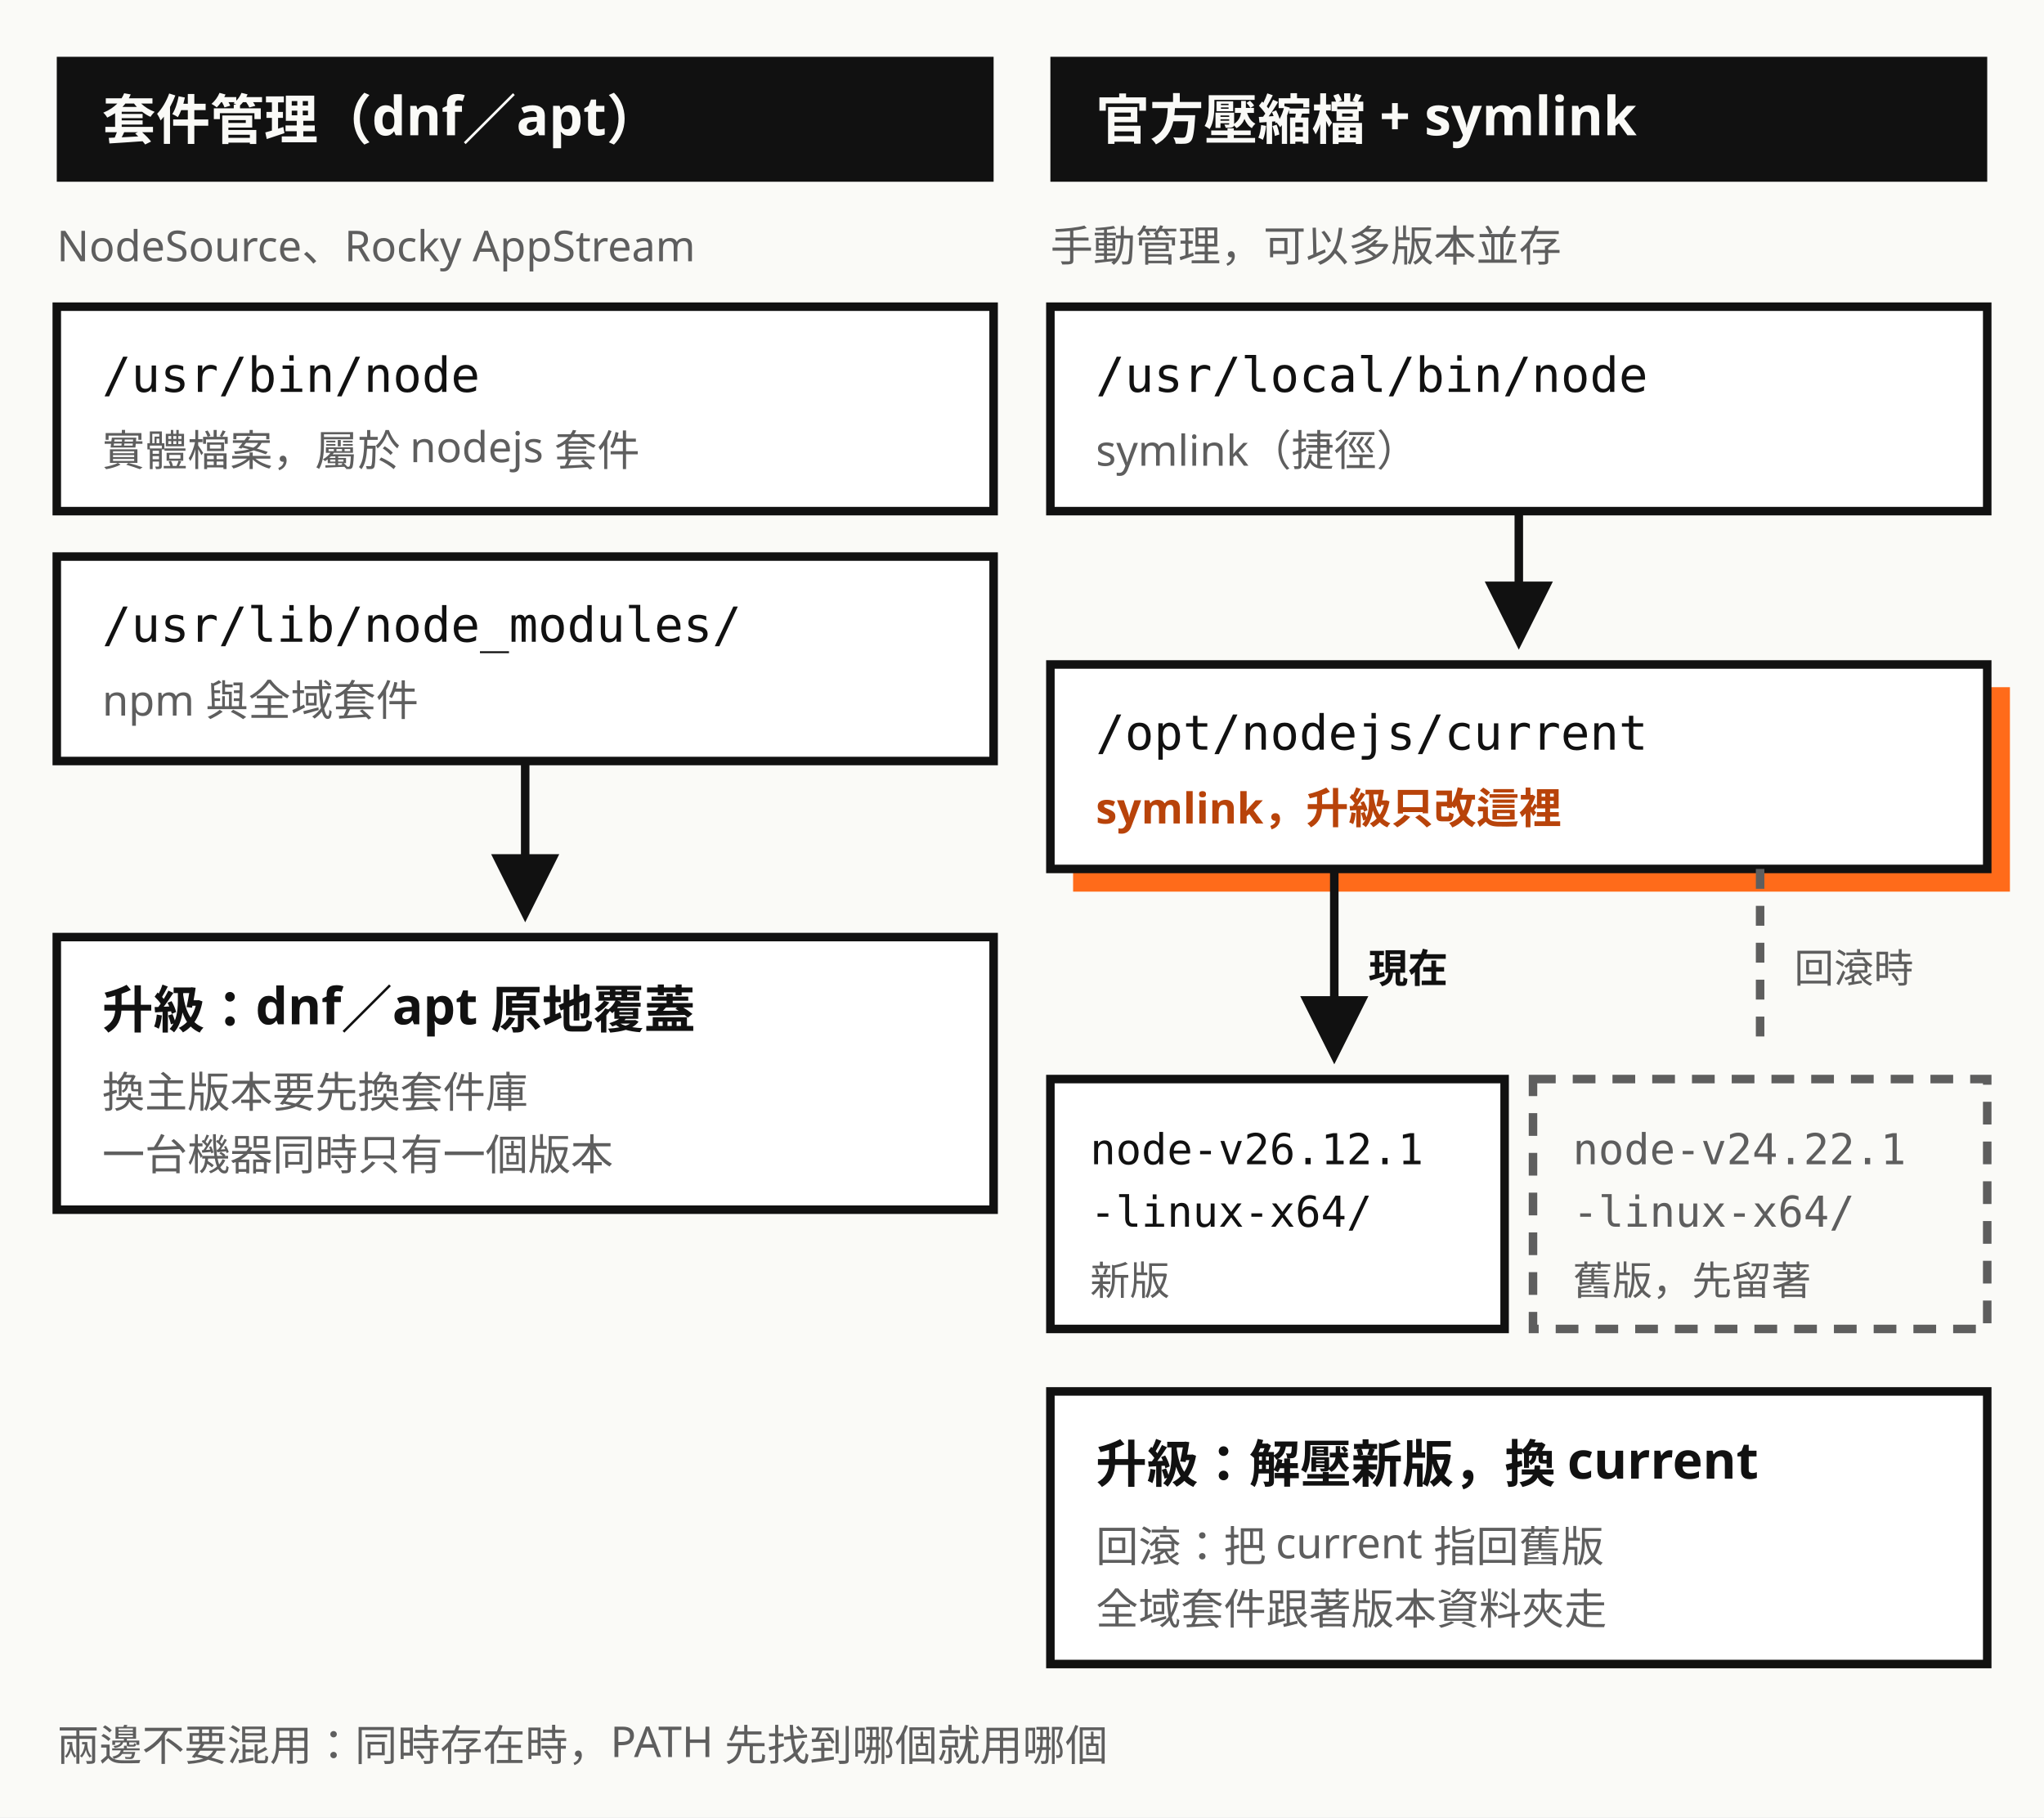
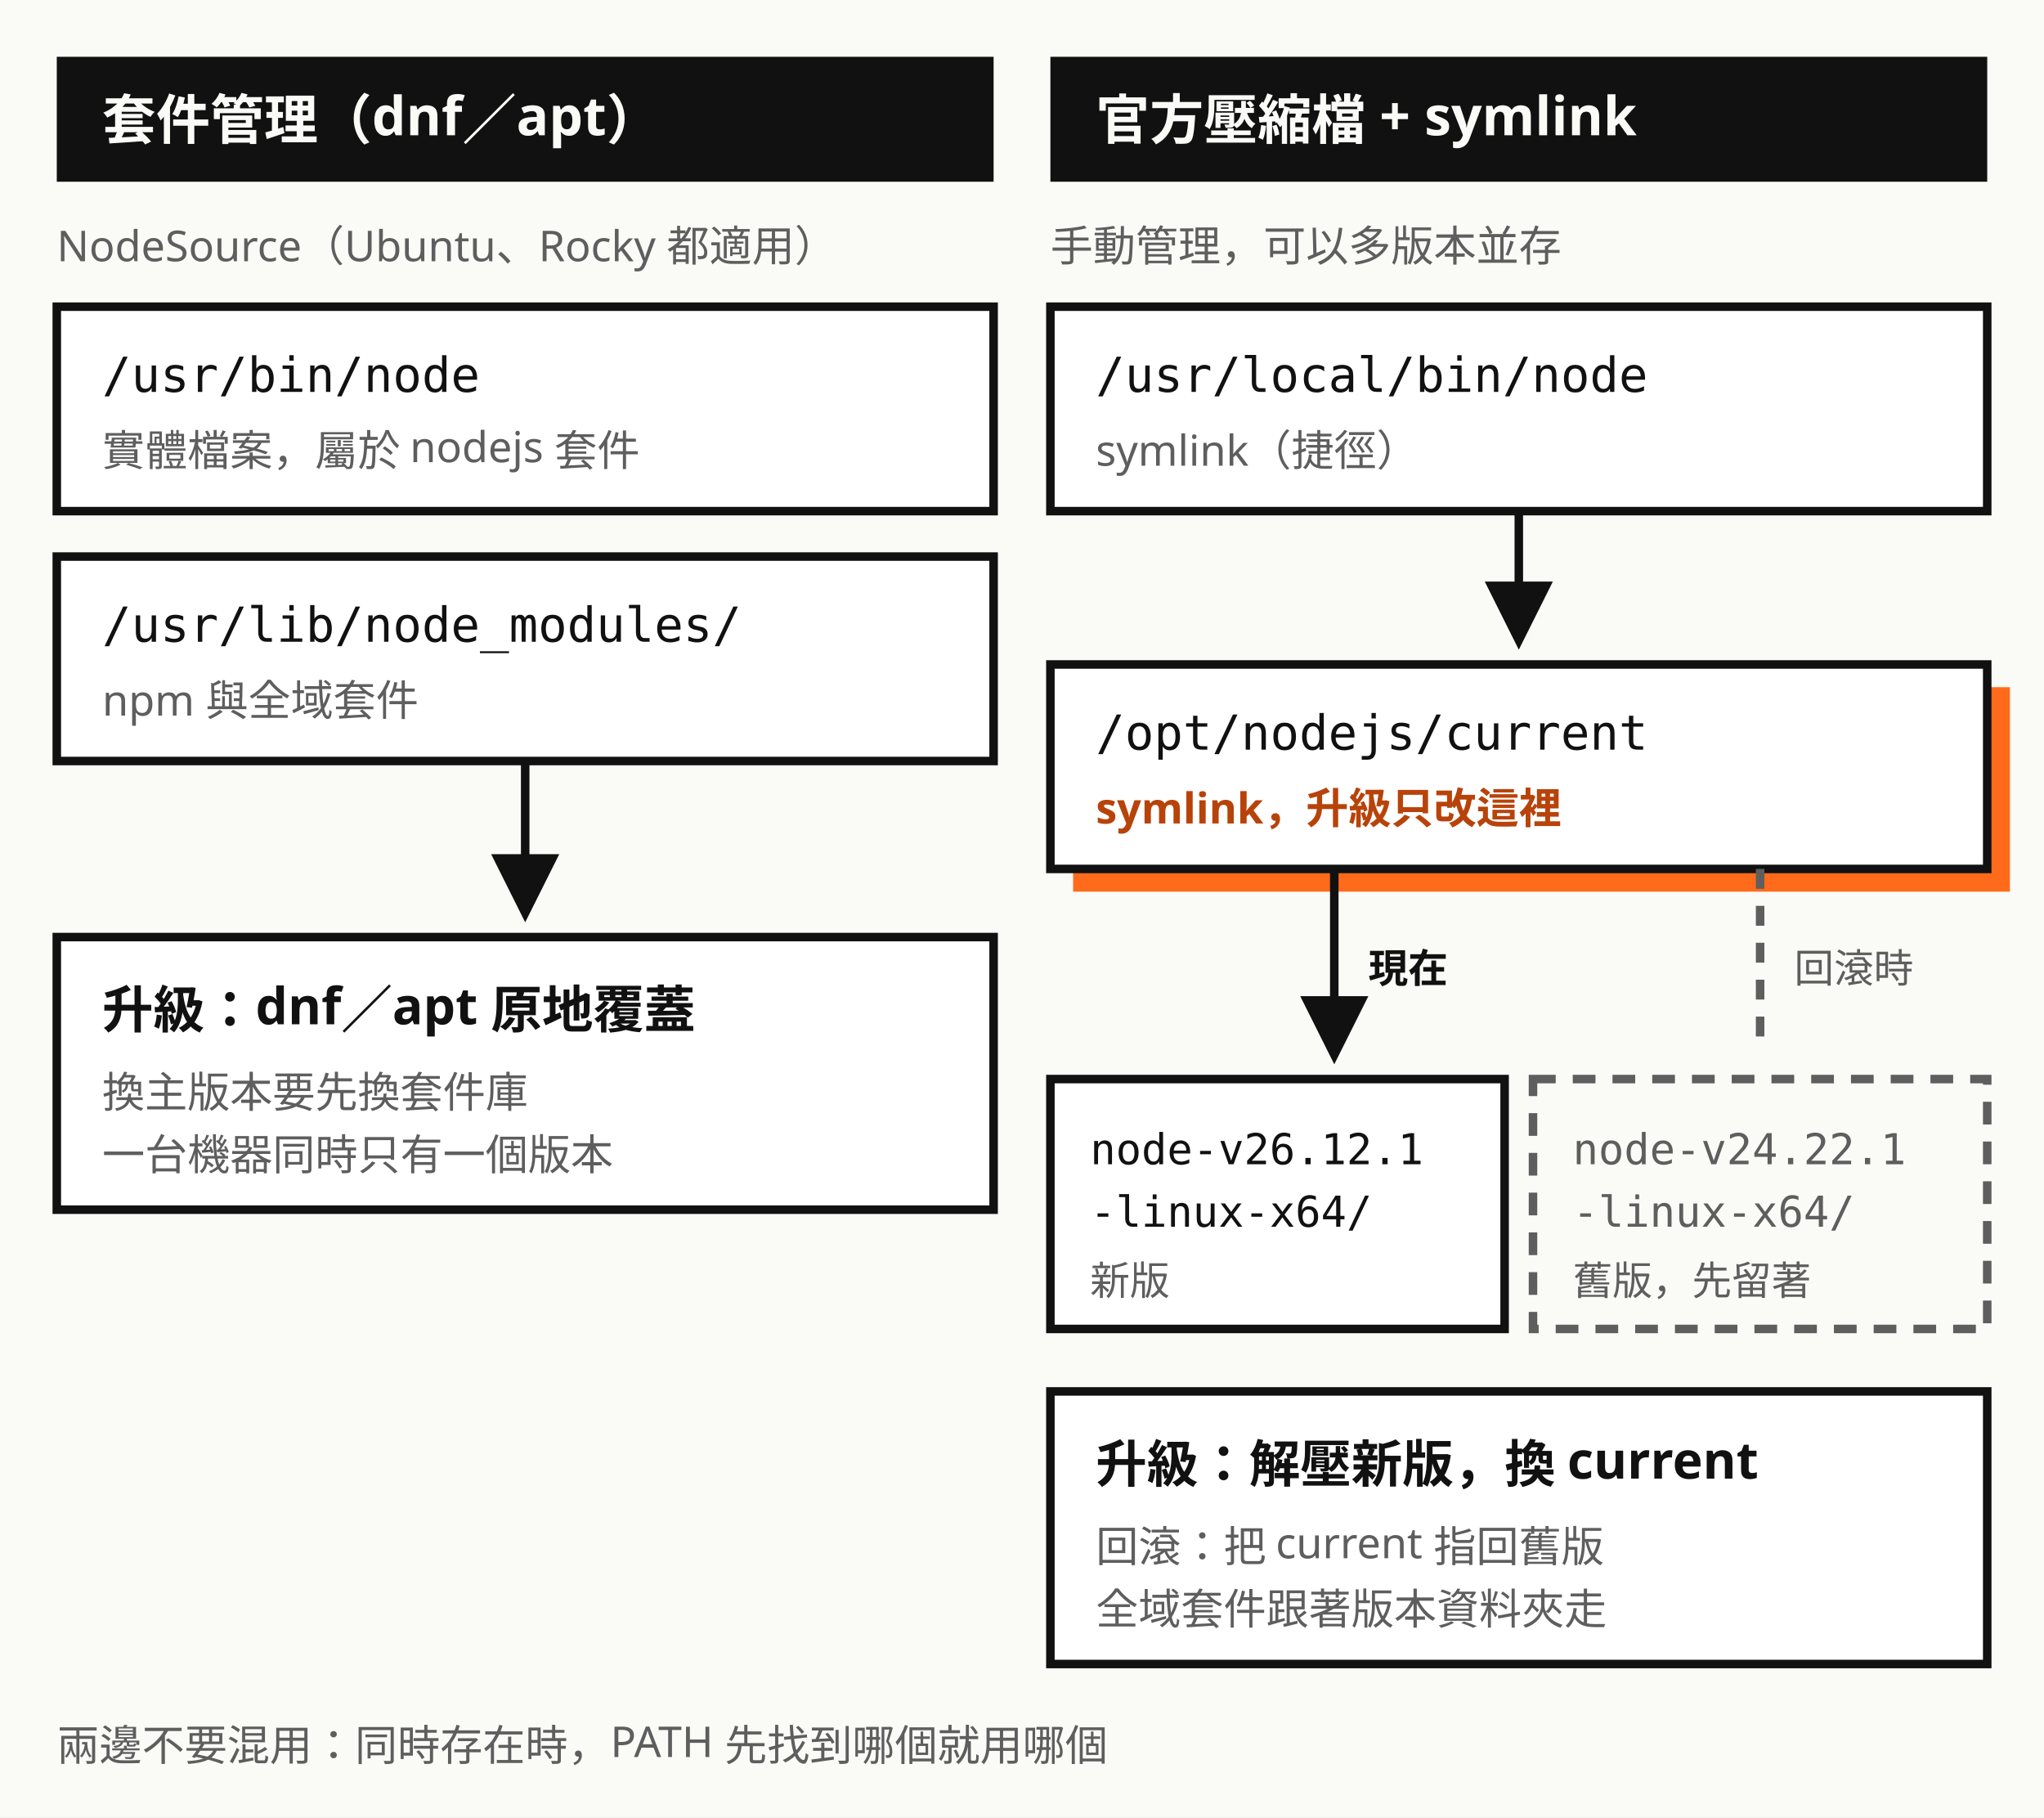
<svg xmlns="http://www.w3.org/2000/svg" viewBox="0 0 720 640" width="720" height="640" role="img" aria-labelledby="t">
  <defs>
    <marker id="arrow" viewBox="0 0 10 10" refX="8" refY="5" markerWidth="8" markerHeight="8" orient="auto-start-reverse">
      <path d="M0 0L10 5L0 10z" class="fg" />
    </marker>
  </defs>
  <style>
    .bg{fill:#fafaf7}.fg{fill:#111111}.stroke{stroke:#111111}.card{fill:#ffffff}
    .ink{fill:#b8430a}.mut{fill:#5e5e5e}.mutstroke{stroke:#5e5e5e}
    .o{fill:#ff6b1a}.ostroke{stroke:#ff6b1a}.tag{fill:#111111}.tagtext{fill:#fafaf7}.onO{fill:#111111}
    text{font-family:'Noto Sans TC','PingFang TC','Microsoft JhengHei',system-ui,sans-serif}
    .mono{font-family:ui-monospace,'SF Mono',Menlo,Consolas,monospace}
    @media (prefers-color-scheme: dark){
      .bg{fill:#111111}.fg{fill:#fafaf7}.stroke{stroke:#fafaf7}.card{fill:#1b1b1b}
      .ink{fill:#ff6b1a}.mut{fill:#a8a8a8}.mutstroke{stroke:#a8a8a8}
      .tag{fill:#fafaf7}.tagtext{fill:#111111}
    }
  </style>
  <rect width="720" height="640" class="bg" />
  <rect x="20" y="20" width="330" height="44" class="tag" />
  <text x="36" y="49" font-size="19" font-weight="700" class="tagtext">套件管理（dnf／apt）</text>
-   <text x="20" y="92" font-size="15" class="mut">NodeSource、Rocky AppStream</text>
+   <text x="20" y="92" font-size="15" class="mut">NodeSource（Ubuntu、Rocky 都適用）</text>
  <rect x="20" y="108" width="330" height="72" class="card stroke" stroke-width="3" />
  <text x="36" y="138" font-size="17" class="mono fg">/usr/bin/node</text>
  <text x="36" y="164" font-size="15" class="mut">實體檔案，屬於 nodejs 套件</text>
  <rect x="20" y="196" width="330" height="72" class="card stroke" stroke-width="3" />
  <text x="36" y="226" font-size="17" class="mono fg">/usr/lib/node_modules/</text>
  <text x="36" y="252" font-size="15" class="mut">npm 與全域套件</text>
  <path d="M185 268v52" class="stroke" stroke-width="3" fill="none" marker-end="url(#arrow)" />
  <rect x="20" y="330" width="330" height="96" class="card stroke" stroke-width="3" />
  <text x="36" y="362" font-size="18" font-weight="700" class="fg">升級：dnf／apt 原地覆蓋</text>
  <text x="36" y="390" font-size="15" class="mut">換主版本要先換套件庫</text>
  <text x="36" y="412" font-size="15" class="mut">一台機器同時只有一個版本</text>
  <rect x="370" y="20" width="330" height="44" class="tag" />
  <text x="386" y="49" font-size="19" font-weight="700" class="tagtext">官方壓縮檔 + symlink</text>
  <text x="370" y="92" font-size="15" class="mut">手動管理，可以多版本並存</text>
  <rect x="370" y="108" width="330" height="72" class="card stroke" stroke-width="3" />
  <text x="386" y="138" font-size="17" class="mono fg">/usr/local/bin/node</text>
  <text x="386" y="164" font-size="15" class="mut">symlink（捷徑）</text>
  <path d="M535 180v44" class="stroke" stroke-width="3" fill="none" marker-end="url(#arrow)" />
  <rect x="378" y="242" width="330" height="72" class="o" />
  <rect x="370" y="234" width="330" height="72" class="card stroke" stroke-width="3" />
  <text x="386" y="264" font-size="17" class="mono fg">/opt/nodejs/current</text>
  <text x="386" y="290" font-size="15" class="ink" font-weight="700">symlink，升級只改這裡</text>
  <path d="M470 306v64" class="stroke" stroke-width="3" fill="none" marker-end="url(#arrow)" />
  <path d="M620 306v64" class="mutstroke" stroke-width="3" fill="none" stroke-dasharray="7 6" />
  <text x="482" y="346" font-size="14" font-weight="700" class="fg">現在</text>
  <text x="632" y="346" font-size="14" class="mut">回滾時</text>
  <rect x="370" y="380" width="160" height="88" class="card stroke" stroke-width="3" />
  <text x="384" y="410" font-size="15" class="mono fg">node-v26.12.1</text>
  <text x="384" y="432" font-size="15" class="mono fg">-linux-x64/</text>
  <text x="384" y="456" font-size="14" class="mut">新版</text>
  <rect x="540" y="380" width="160" height="88" fill="none" class="mutstroke" stroke-width="3" stroke-dasharray="8 6" />
  <text x="554" y="410" font-size="15" class="mono mut">node-v24.22.1</text>
  <text x="554" y="432" font-size="15" class="mono mut">-linux-x64/</text>
  <text x="554" y="456" font-size="14" class="mut">舊版，先留著</text>
  <rect x="370" y="490" width="330" height="96" class="card stroke" stroke-width="3" />
  <text x="386" y="522" font-size="18" font-weight="700" class="fg">升級：解壓新版，換 current</text>
  <text x="386" y="550" font-size="15" class="mut">回滾：把 current 指回舊版</text>
  <text x="386" y="572" font-size="15" class="mut">全域套件跟著版本資料夾走</text>
  <text x="20" y="620" font-size="15" class="mut">兩邊不要混用：同時存在時，PATH 先找到哪個就用哪個</text>
</svg>
